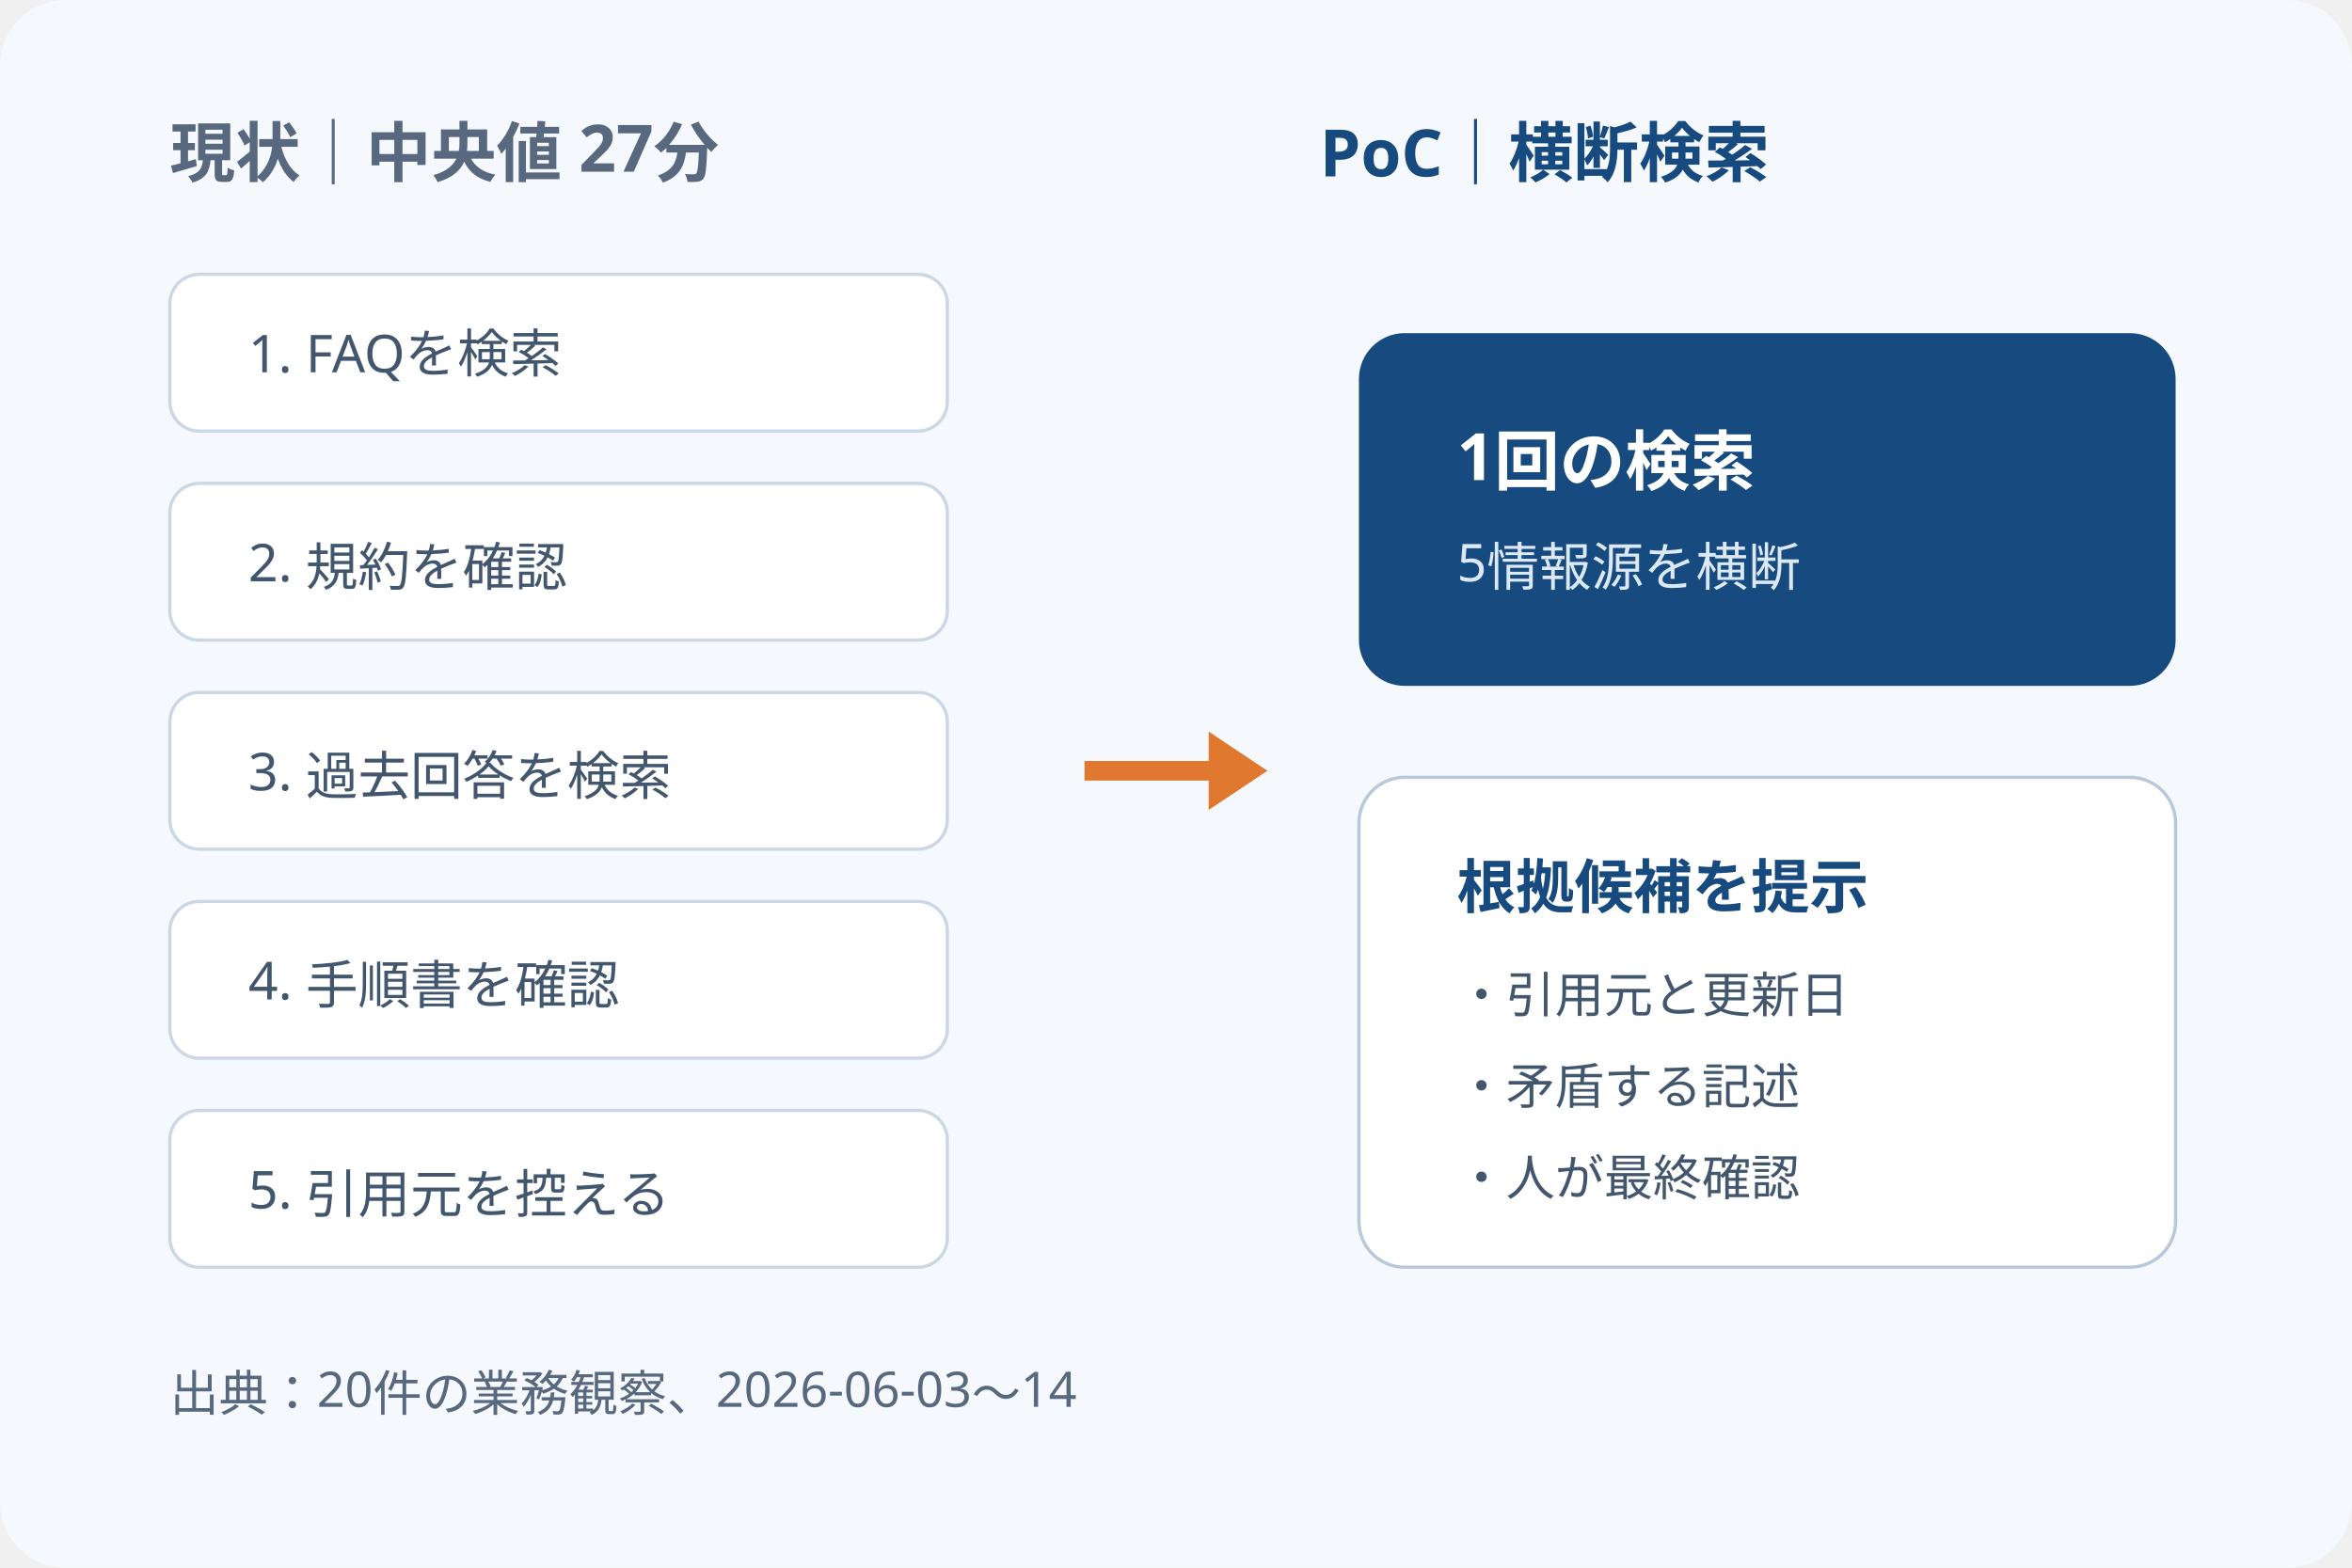
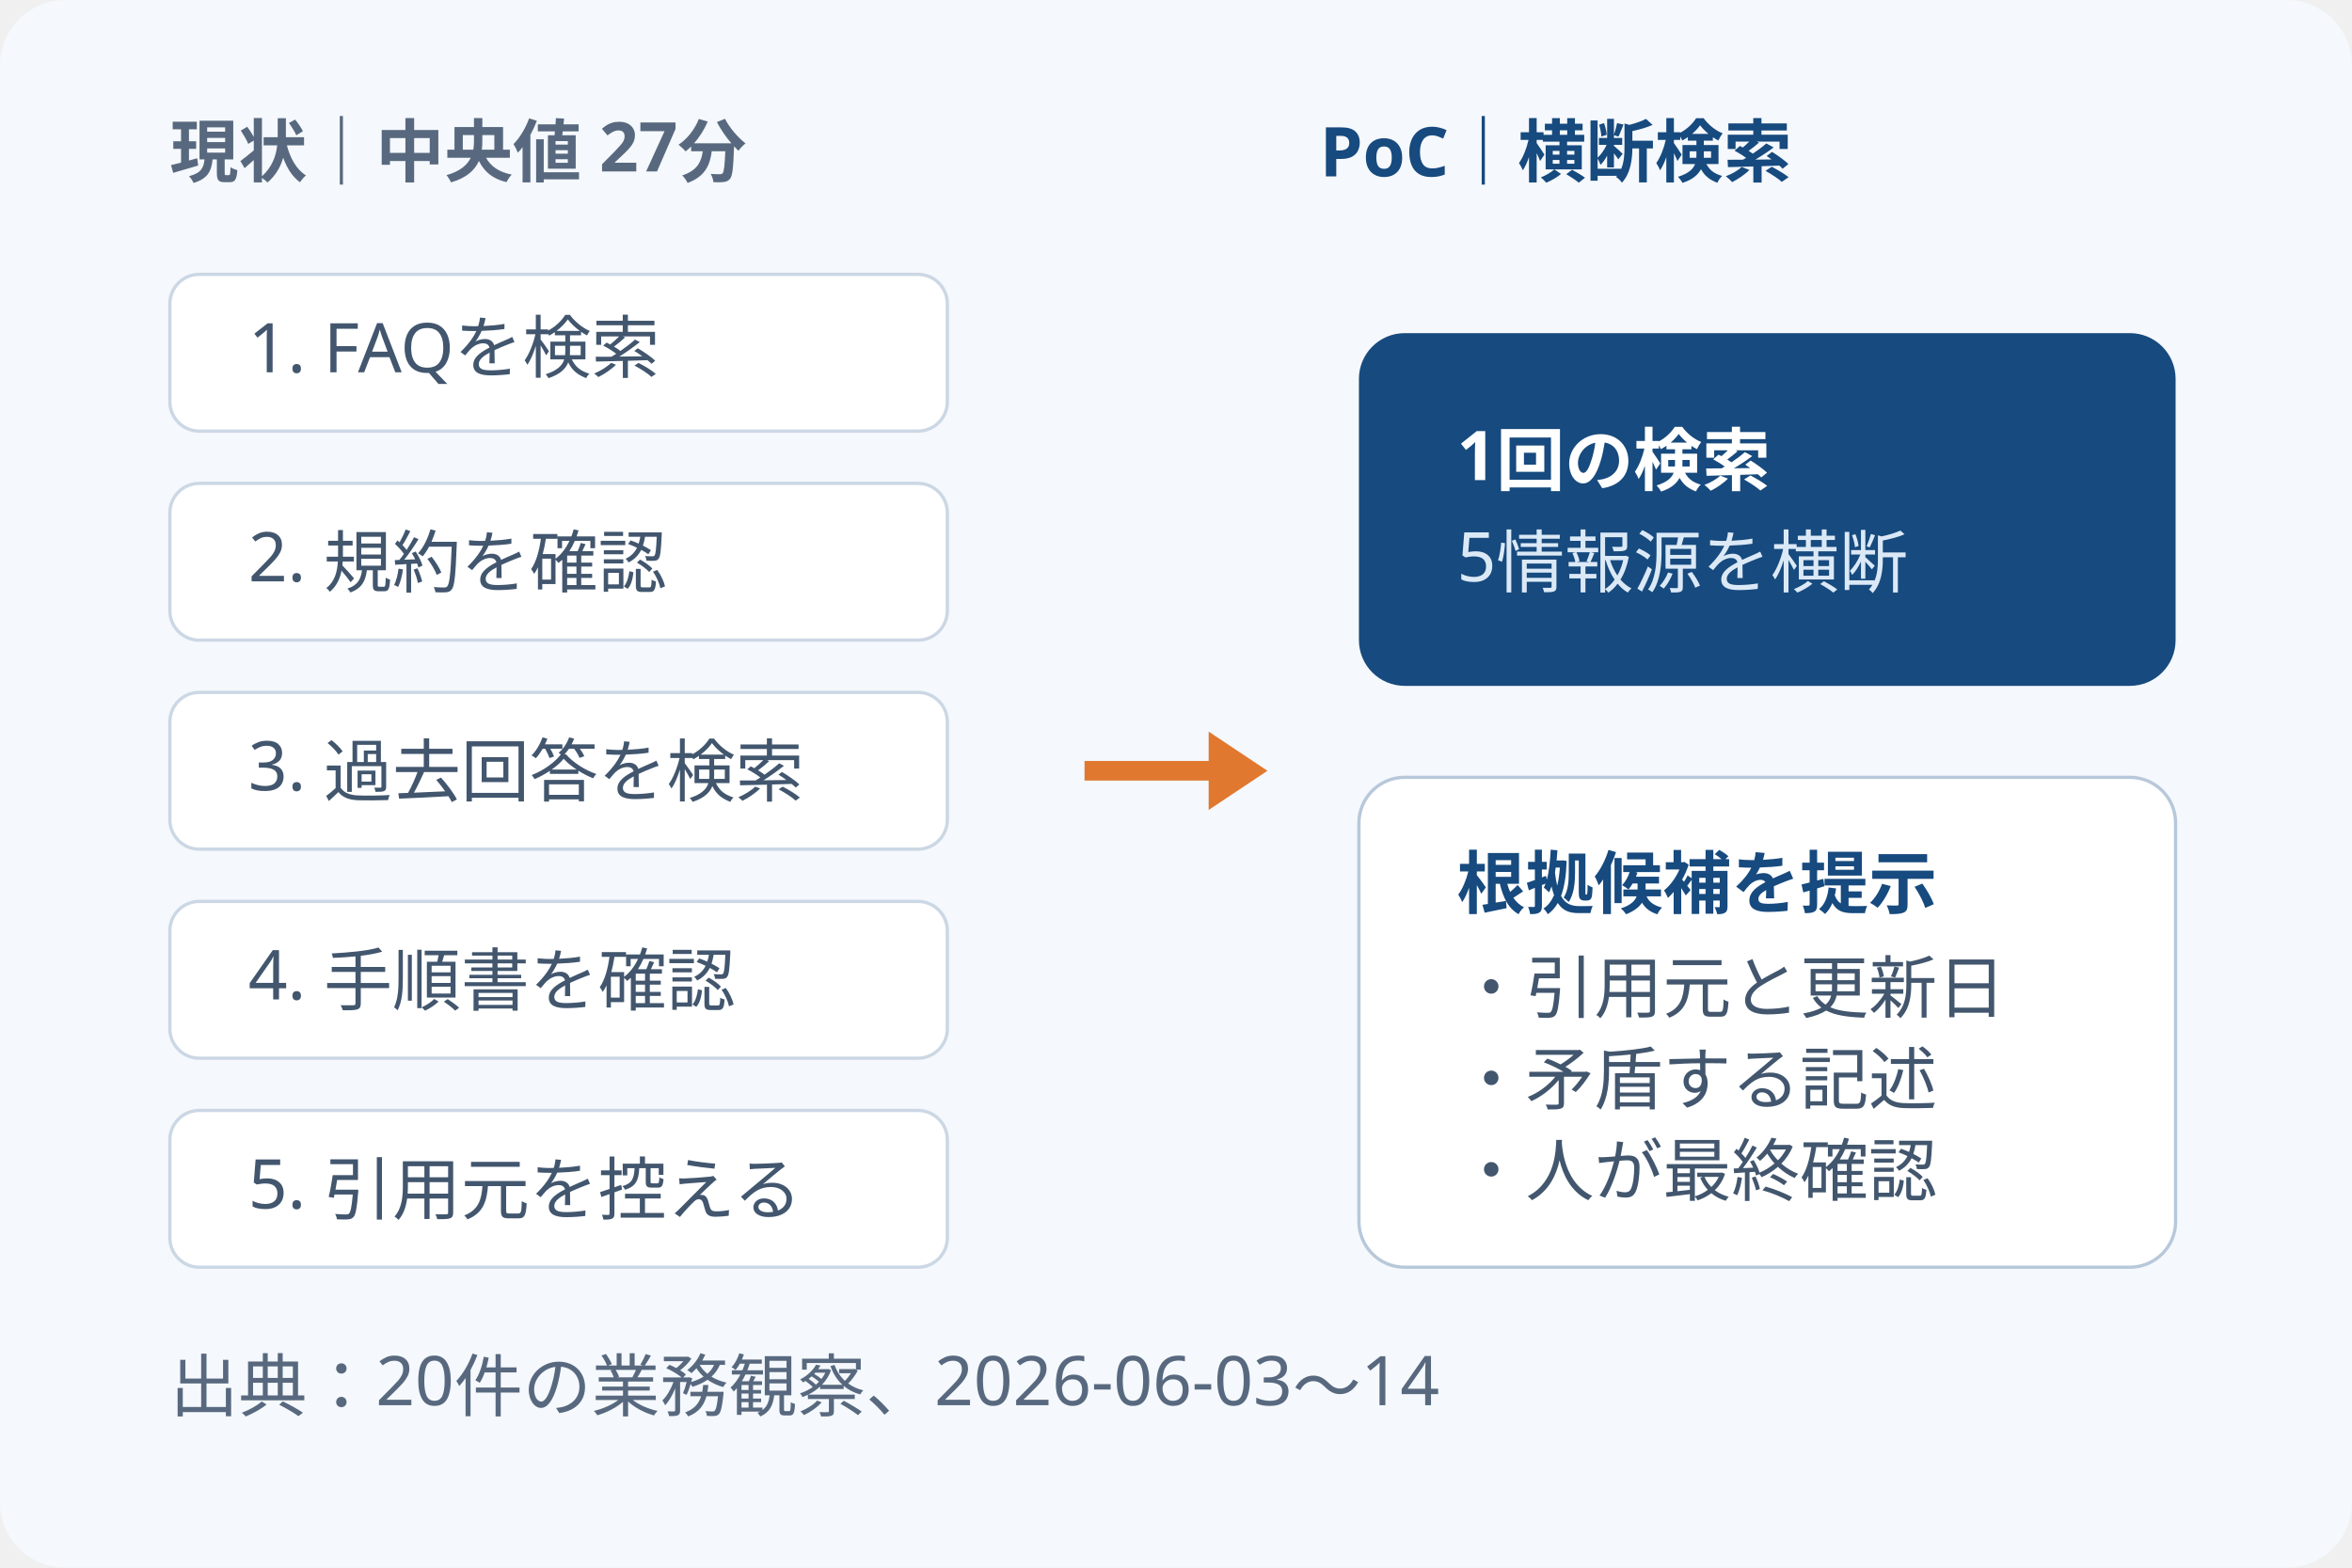
<svg xmlns="http://www.w3.org/2000/svg" width="720" height="480" viewBox="0 0 720 480" role="img" aria-labelledby="title desc">
  <rect width="720" height="480" rx="20" fill="#f5f8fc" />
  <g font-family="sans-serif">
-     <text x="52" y="54" font-size="20" font-weight="700" fill="#58697f">現状｜中央値 27分</text>
-     <text x="404" y="54" font-size="20" font-weight="700" fill="#174a7e">PoC｜横断検索</text>
+     <text x="52" y="54" font-size="21" font-weight="700" fill="#58697f">現状｜中央値 27分</text>
+     <text x="404" y="54" font-size="21" font-weight="700" fill="#174a7e">PoC｜横断検索</text>
    <g fill="#fff" stroke="#cbd7e4">
      <rect x="52" y="84" width="238" height="48" rx="9" />
      <rect x="52" y="148" width="238" height="48" rx="9" />
      <rect x="52" y="212" width="238" height="48" rx="9" />
      <rect x="52" y="276" width="238" height="48" rx="9" />
      <rect x="52" y="340" width="238" height="48" rx="9" />
    </g>
-     <g font-size="16" fill="#42566e">
+     <g font-size="21" fill="#42566e">
      <text x="76" y="114">1. FAQを検索</text>
      <text x="76" y="178">2. 規約を確認</text>
      <text x="76" y="242">3. 過去回答を検索</text>
      <text x="76" y="306">4. 手順書を確認</text>
      <text x="76" y="370">5. 引用元を控える</text>
    </g>
    <path d="M332 236h44" stroke="#e0782f" stroke-width="6" />
    <path d="m370 224 18 12-18 12" fill="#e0782f" />
    <rect x="416" y="102" width="250" height="108" rx="14" fill="#174a7e" />
-     <text x="446" y="147" font-size="20" font-weight="700" fill="#fff">1回の検索</text>
-     <text x="446" y="178" font-size="16" fill="#dbe9f7">5情報源を横断</text>
+     <text x="446" y="147" font-size="21" font-weight="700" fill="#fff">1回の検索</text>
+     <text x="446" y="178" font-size="21" fill="#dbe9f7">5情報源を横断</text>
    <rect x="416" y="238" width="250" height="150" rx="14" fill="#fff" stroke="#b7c8da" />
-     <text x="446" y="278" font-size="18" font-weight="700" fill="#174a7e">根拠候補を提示</text>
-     <text x="446" y="310" font-size="15" fill="#42566e">・引用元と更新日</text>
-     <text x="446" y="338" font-size="15" fill="#42566e">・矛盾する記述</text>
-     <text x="446" y="366" font-size="15" fill="#42566e">・人が最終確認</text>
-     <text x="52" y="432" font-size="15" fill="#58697f">出典：20件の業務観察、2026-06-03〜14</text>
+     <text x="446" y="278" font-size="21" font-weight="700" fill="#174a7e">根拠候補を提示</text>
+     <text x="446" y="310" font-size="21" fill="#42566e">・引用元と更新日</text>
+     <text x="446" y="338" font-size="21" fill="#42566e">・矛盾する記述</text>
+     <text x="446" y="366" font-size="21" fill="#42566e">・人が最終確認</text>
+     <text x="52" y="432" font-size="21" fill="#58697f">出典：20件の業務観察、2026-06-03〜14</text>
  </g>
</svg>
